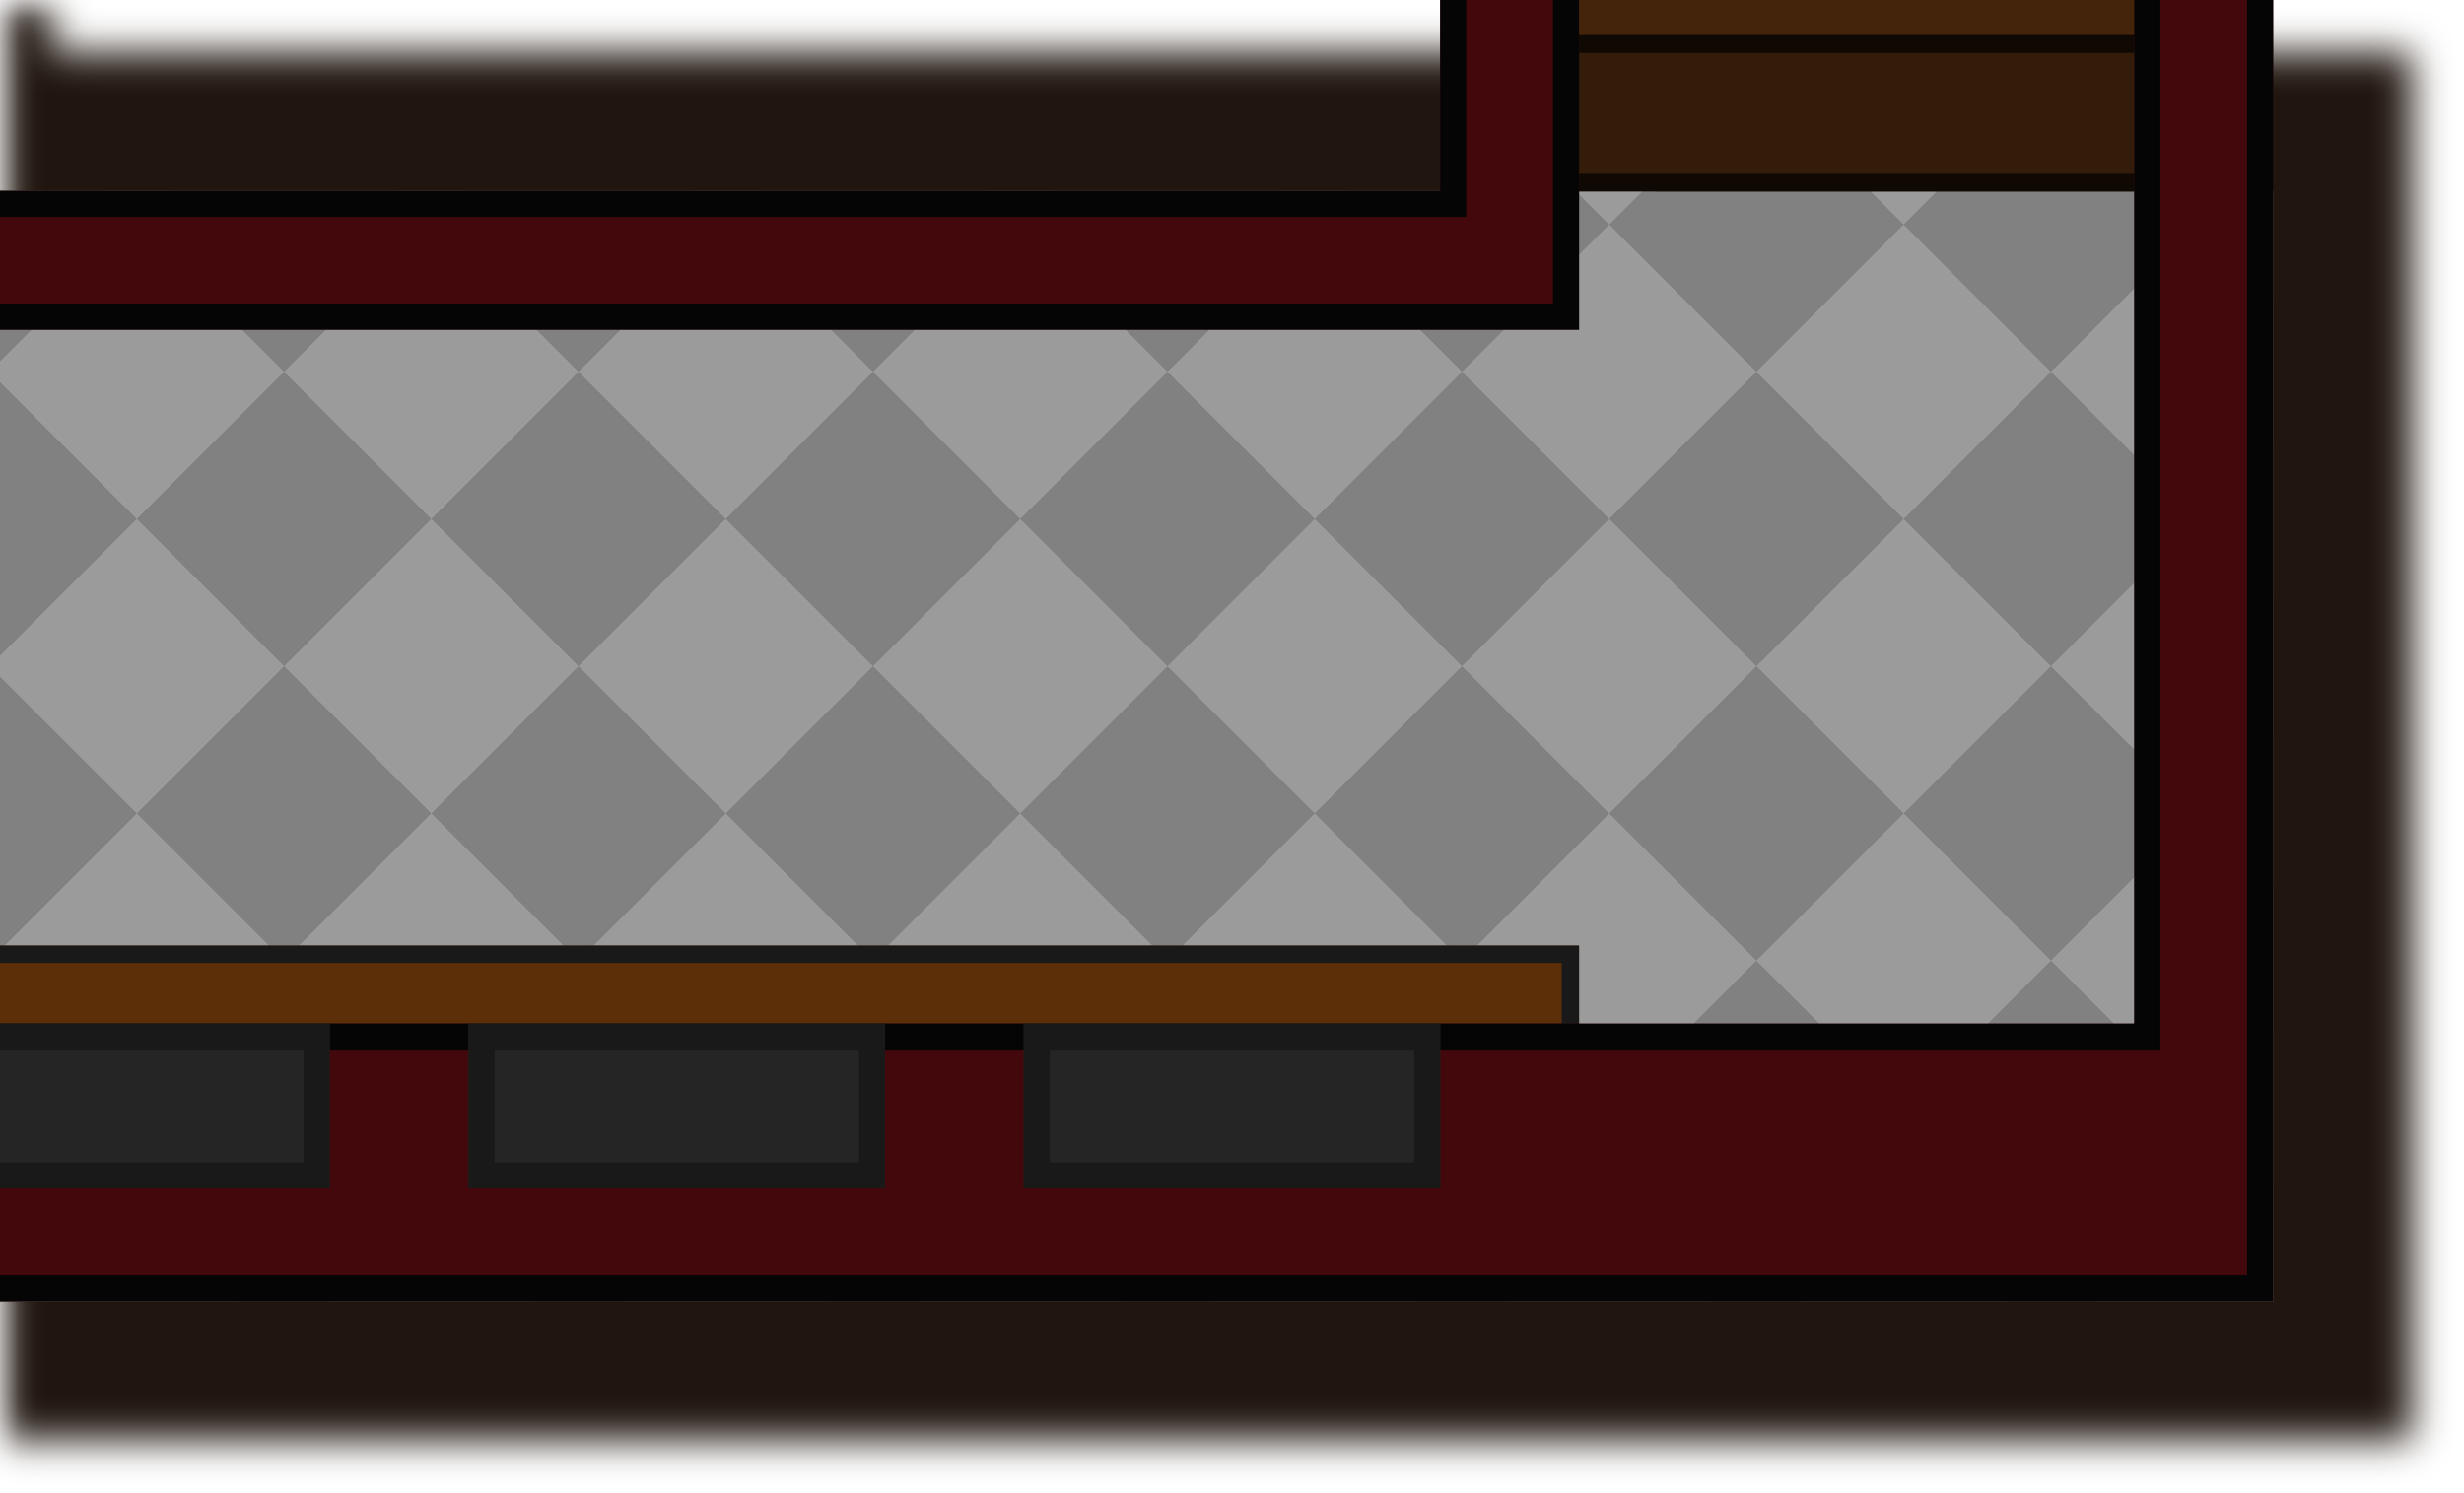
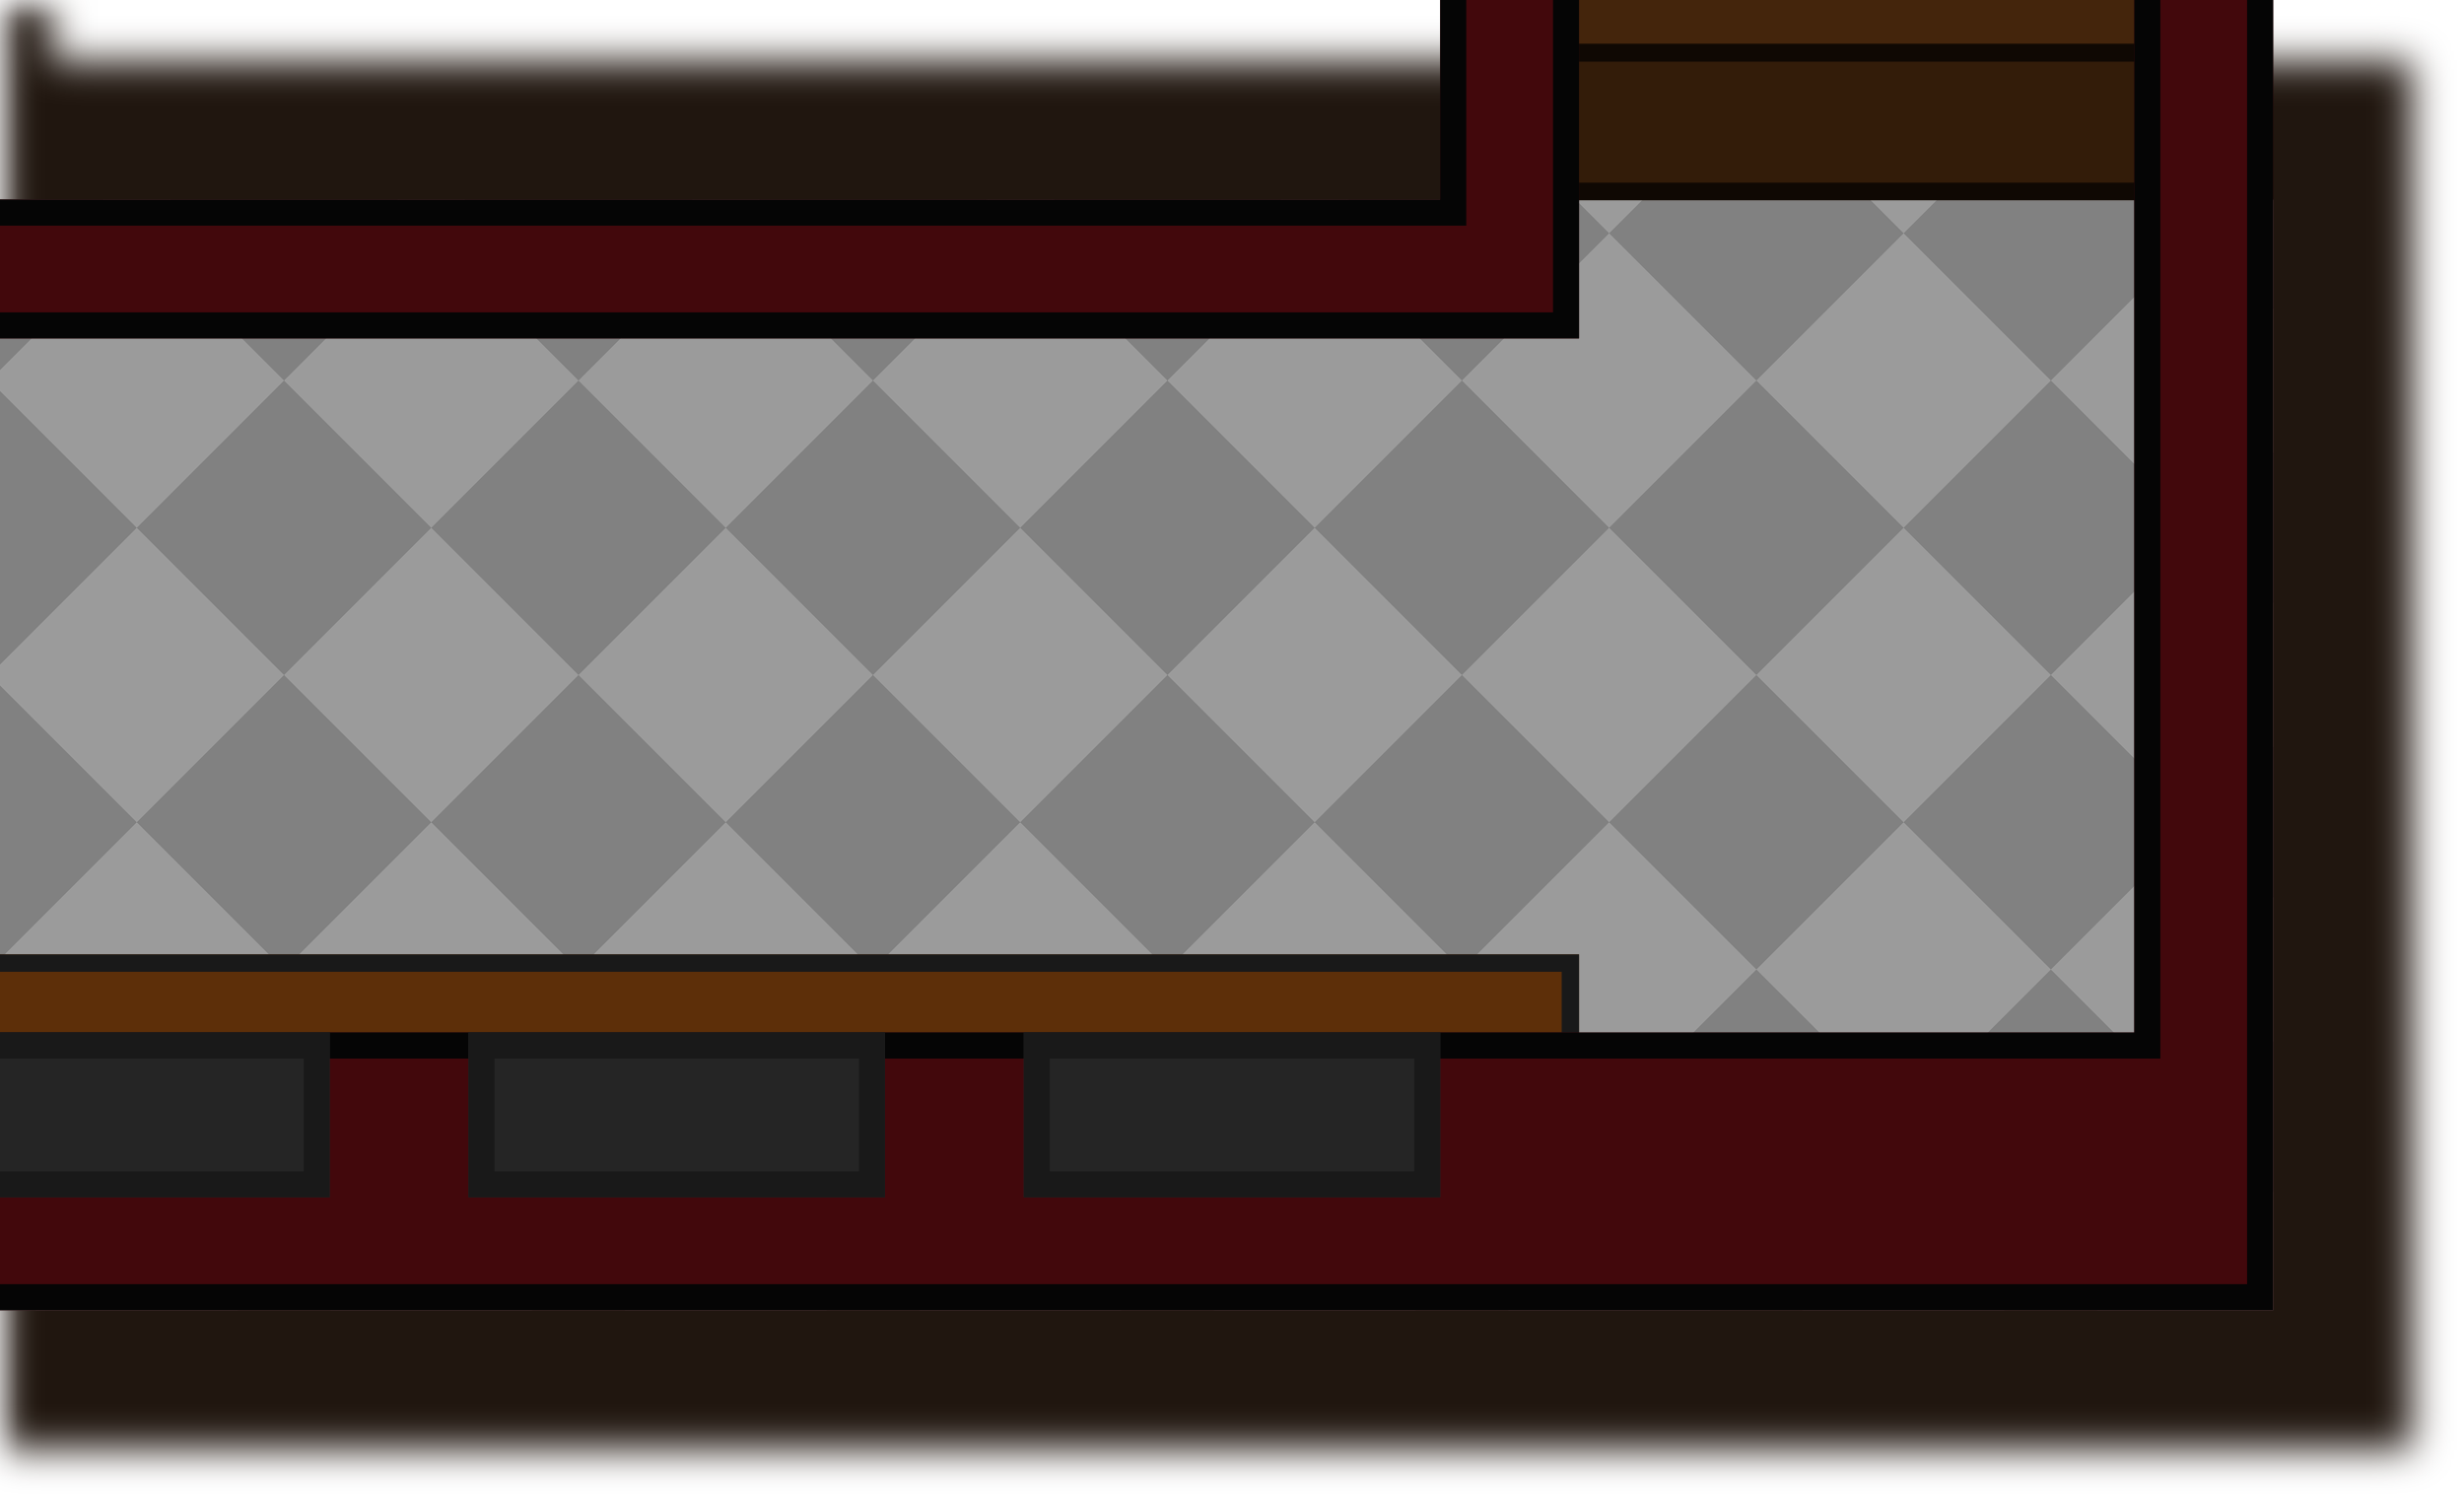
- <svg xmlns="http://www.w3.org/2000/svg" xmlns:xlink="http://www.w3.org/1999/xlink" width="568" height="344" viewBox="0 0 150.283 91.017" version="1.1" id="svg306">
+ <svg xmlns="http://www.w3.org/2000/svg" xmlns:xlink="http://www.w3.org/1999/xlink" width="568" height="348" viewBox="0 0 150.283 92.075" version="1.1" id="svg306">
  <defs id="defs190">
-     <pattern xlink:href="#pattern2723" id="pattern2739" patternTransform="matrix(0.1870887,-0.1870887,0.1870887,0.1870887,-674.1584,-22.22498)" />
+     <pattern xlink:href="#pattern2723" id="pattern2739" patternTransform="matrix(0.1870887,-0.1870887,0.1870887,0.1870887,-674.1584,-21.69375)" />
    <pattern xlink:href="#pattern9450" id="pattern2723" patternTransform="matrix(0.1870887,-0.1870887,0.1870887,0.1870887,-279.3999,516.4668)" />
-     <pattern xlink:href="#pattern9584" id="pattern9600" patternTransform="matrix(0.1870887,-0.1870887,0.1870887,0.1870887,-301.6251,7.408396)" />
+     <pattern xlink:href="#pattern9584" id="pattern9600" patternTransform="matrix(0.1870887,-0.1870887,0.1870887,0.1870887,-301.6251,7.939624)" />
    <pattern xlink:href="#pattern9124" id="pattern9450" patternTransform="matrix(0.1870887,-0.1870887,0.1870887,0.1870887,-93.13347,524.9336)" />
    <clipPath id="n">
      <path d="m 402.14,158.55 h 9.526 v -42.334 h -9.525 z" id="path42" style="fill:#a3977d;stroke-width:1.984" />
    </clipPath>
    <clipPath id="o">
      <path d="m 402.14,158.55 h 9.526 v -42.334 h -9.525 z" clip-path="url(#n)" id="path63" style="fill:#a3977d;stroke-width:1.984" />
    </clipPath>
    <clipPath id="E-6">
      <path clip-path="url(#o)" d="m 402.14,158.55 h 9.526 v -42.334 h -9.525 z" id="path66-6" style="fill:#a3977d;stroke-width:1.984" />
    </clipPath>
    <pattern patternUnits="userSpaceOnUse" width="96" height="96" patternTransform="matrix(0.2645834,0,0,0.2645834,-76.20002,389.4668)" id="pattern9124">
      <rect y="0" x="0" height="96" width="96" id="rect9118" style="fill:#818181;fill-opacity:1;stroke:none;stroke-width:18;stroke-linecap:square;stroke-linejoin:miter;stroke-miterlimit:4;stroke-dasharray:none;stroke-opacity:1;paint-order:normal" />
      <rect style="fill:#9b9b9b;fill-opacity:1;stroke:none;stroke-width:9;stroke-linecap:square;stroke-linejoin:miter;stroke-miterlimit:4;stroke-dasharray:none;stroke-opacity:1;paint-order:normal" id="rect9120" width="48" height="48" x="48" y="0" />
      <rect y="48" x="0" height="48" width="48" id="rect9122" style="fill:#9b9b9b;fill-opacity:1;stroke:none;stroke-width:9;stroke-linecap:square;stroke-linejoin:miter;stroke-miterlimit:4;stroke-dasharray:none;stroke-opacity:1;paint-order:normal" />
    </pattern>
    <pattern patternUnits="userSpaceOnUse" width="80" height="80" patternTransform="matrix(0.2645834,0,0,0.2645834,67.73335,512.2334)" id="pattern9584">
      <rect id="rect9558" y="0" x="0" height="80" width="80" style="fill:none;stroke:none;stroke-width:3.78" />
      <rect style="fill:none;stroke:none;stroke-width:3.78" width="80" height="80" x="0" y="0" id="rect9562" />
      <rect id="rect9564" y="0" x="0" height="80" width="80" style="fill:none;stroke:none;stroke-width:3.78" />
      <rect id="rect9566" y="0" x="0" height="80" width="80" style="fill:none;stroke:none;stroke-width:3.78" />
      <rect style="fill:none;stroke:none;stroke-width:3.78" width="80" height="80" x="0" y="0" id="rect9568" />
      <rect style="fill:#702025;fill-opacity:1;stroke:none;stroke-width:20;stroke-miterlimit:4;stroke-dasharray:none;stroke-opacity:0.682" id="rect9570" width="80" height="80" x="0" y="0" />
      <rect style="fill:none;stroke:none;stroke-width:3.78" width="80" height="80" x="0" y="0" id="rect9572" />
      <rect style="fill:none;stroke:none;stroke-width:3.78" width="80" height="80" x="2.8835499e-005" y="0" id="rect9574" />
      <rect style="fill:none;stroke:none;stroke-width:3.78" width="64" height="64" x="16" y="0" id="rect9576" />
      <path style="fill:#54181c;fill-opacity:1;stroke:none;stroke-width:8;stroke-miterlimit:4;stroke-dasharray:none;stroke-opacity:0.682" d="M 8.8398104e-6,8.1496039e-5 H 16 L 16,64 H 80 V 80 L 8.8398104e-6,80 Z" id="path9578" />
      <rect style="fill:#631b21;fill-opacity:1;stroke:none;stroke-width:8;stroke-miterlimit:4;stroke-dasharray:none;stroke-opacity:0.682" id="rect9580" width="32" height="32" x="48" y="0" />
      <rect style="fill:#631b21;fill-opacity:1;stroke:none;stroke-width:8;stroke-miterlimit:4;stroke-dasharray:none;stroke-opacity:0.682" id="rect9582" width="32" height="32" x="16" y="32" />
    </pattern>
    <clipPath clipPathUnits="userSpaceOnUse" id="clipPath3472">
      <path style="fill:#000000;fill-opacity:0.222;stroke:none;stroke-width:1.739;stroke-miterlimit:4;stroke-dasharray:none;stroke-opacity:1" d="M 414.867,584.2 H 516.467 V 787.4 H 414.867 Z" id="path3474" />
    </clipPath>
    <clipPath clipPathUnits="userSpaceOnUse" id="clipPath3478">
      <path style="fill:#c2c2c2;fill-opacity:1;stroke:none;stroke-width:1.4;stroke-miterlimit:4;stroke-dasharray:none;stroke-opacity:0.566" d="m 406.4,575.733 v 73.377 0 73.377 73.378 h 118.533 v -73.378 -73.377 0 -73.377 z" id="path3480" />
    </clipPath>
    <clipPath clipPathUnits="userSpaceOnUse" id="clipPath3484">
      <path style="fill:#d2d2d2;fill-opacity:1;stroke:none;stroke-width:1.553;stroke-miterlimit:4;stroke-dasharray:none;stroke-opacity:0.566" d="m 397.934,567.267 v 79.022 0 79.022 79.023 h 135.467 v -79.023 -79.022 0 -79.022 z" id="path3486" />
    </clipPath>
    <clipPath clipPathUnits="userSpaceOnUse" id="clipPath3490">
      <path id="path3492" d="m 389.467,558.8 v 84.666 0 84.666 84.667 h 152.4 v -84.667 -84.666 0 -84.666 z" style="fill:#e5e5e5;fill-opacity:1;stroke:none;stroke-width:1.705;stroke-miterlimit:4;stroke-dasharray:none;stroke-opacity:0.566" />
    </clipPath>
    <clipPath id="y-0">
      <path d="m 496.26,-65.722 v -10.054 h -25.4 v 10.054 z" id="path117-3" style="fill:#252525;stroke-width:1.467" />
    </clipPath>
    <clipPath id="s-2">
      <path d="m 402.14,158.55 h 9.526 v -42.334 h -9.525 z" clip-path="url(#n)" id="path184-9" style="fill:#a3977d;stroke-width:1.984" />
    </clipPath>
    <clipPath id="r-4">
      <path clip-path="url(#n)" d="m 402.14,158.55 h 9.526 v -42.334 h -9.525 z" id="path45-0" style="fill:#a3977d;stroke-width:1.984" />
    </clipPath>
    <clipPath clipPathUnits="userSpaceOnUse" id="clipPath4018">
      <path style="fill:#a59b83;fill-opacity:1;stroke-width:2.243" id="path4020" d="m 0,524.935 v 8.466 h 60.854 v -8.467 z" />
    </clipPath>
    <clipPath clipPathUnits="userSpaceOnUse" id="clipPath2641">
      <rect style="fill:#323232;fill-opacity:1;stroke:none;stroke-width:3.175;stroke-linecap:square;stroke-linejoin:bevel;stroke-miterlimit:4;stroke-dasharray:none;stroke-opacity:1;paint-order:normal" id="rect2643" width="42.333" height="42.333" x="270.933" y="491.067" />
    </clipPath>
    <clipPath clipPathUnits="userSpaceOnUse" id="clipPath2712">
      <rect y="508" x="287.867" height="8.467" width="8.467" id="rect2714" style="fill:#a6a6a6;fill-opacity:1;stroke:none;stroke-width:0.635;stroke-linecap:square;stroke-linejoin:bevel;stroke-miterlimit:4;stroke-dasharray:none;stroke-opacity:1;paint-order:normal" rx="1.058" ry="1.058" />
    </clipPath>
    <clipPath clipPathUnits="userSpaceOnUse" id="clipPath2850">
      <path style="fill:#5d2f09;stroke-width:0.56" id="path2853" d="M 135.467,525.992 H 67.733 v -5.821 H 135.467 Z" />
    </clipPath>
    <clipPath clipPathUnits="userSpaceOnUse" id="clipPath1838">
      <path style="fill:#5d2f09;stroke-width:0.714" id="path1840" d="M 491.067,602.192 H 381 v -5.821 h 110.067 z" />
    </clipPath>
    <clipPath clipPathUnits="userSpaceOnUse" id="clipPath2189">
      <path id="path2191" d="M 194.734,-177.802 V 16.933 h -42.372 l 0.007,67.733 H 25.4 V 203.2 H 152.381 l 0.019,194.733 H 84.667 v 76.2 H 0 v 8.467 h 93.133 l 0.001,-76.201 h 67.732 l -0.011,-118.484 0.049,-0.049 -0.037,-127 h -0.024 -8.443 -0.023 l 0.003,33.867 H 33.867 V 93.133 H 152.371 l 0.003,33.867 h 0.026 8.439 0.027 V 50.8 l -0.035,-0.035 -0.003,-25.365 H 296.334 V -16.934 H 220.096 V -152.401 H 440.23 v 135.467 h -76.162 v 42.334 h 135.428 l 0.037,237.067 h 8.467 V 228.6 H 626.534 V 330.2 H 508 v -33.867 h -8.467 V 397.933 H 381 v 160.867 h 110.067 v -67.734 h -8.467 V 550.333 H 389.467 V 406.4 H 508 V 338.667 H 635 V 220.133 H 508 l -0.037,-203.2 -42.295,-10e-4 V -177.801 Z m -50.8,634.998 v 33.871 h 169.332 v 76.2 h 33.867 V 457.199 Z m 380.999,33.871 v 110.067 H 347.133 152.4 V 541.867 524.933 H 0 v 8.465 h 59.267 l 8.467,8.466 76.2,0.003 v 67.733 H 330.2 l 8.467,8.466 H 533.4 V 491.067 Z" style="fill:#42080c;fill-opacity:1;stroke-width:2.243" />
    </clipPath>
    <filter style="color-interpolation-filters:sRGB" id="filter1476" x="-0.006" width="1.012" y="-0.004" height="1.008">
      <feGaussianBlur stdDeviation="1.16" id="feGaussianBlur1478" />
    </filter>
  </defs>
-   <path style="fill:#130902;fill-opacity:0.945;stroke-width:1.005;filter:url(#filter1476)" d="m -251.883,-149.225 v -381 h 43.392 l -1e-5,-59.267 H 79.375 v 59.267 H 121.708 V -123.825 H 3.175 V 3.175 H 147.108 V 87.842 H -56.092 l -8.467,-8.467 H -259.292 v -67.733 h -67.733 l -8.467,-8.467 V -73.025 h 16.933 v -76.2 z" id="path38-1" />
-   <path id="path2443" d="m -250.825,-140.758 v 67.733 h 194.733 v 93.133 h 50.8 v -101.6 -59.267 z" style="fill:#484848;fill-opacity:1;stroke-width:1.131" />
-   <path style="fill:url(#pattern2739);fill-opacity:1;stroke-width:0.864" d="m -310.092,-140.758 v 76.2 h -50.8 v 50.8 h 118.533 V -140.758 Z m 67.734,84.667 -5.2e-4,127 h 177.8 8.467 v 8.467 H 138.642 V 11.642 H -56.092 v 16.933 h -8.467 -8.467 v -84.667 z" id="path2721" />
-   <path d="M 491.067,602.192 H 381 v -5.821 h 110.067 z" id="path1836" style="fill:#5d2f09;stroke:#191919;stroke-width:2.117;stroke-miterlimit:4;stroke-dasharray:none;stroke-opacity:1" clip-path="url(#clipPath1838)" transform="translate(-394.7585,-538.6918)" />
-   <rect y="491.067" x="270.933" height="42.333" width="42.333" id="rect2639" style="fill:#e5d19f;fill-opacity:1;stroke:#000000;stroke-width:3.175;stroke-linecap:square;stroke-linejoin:bevel;stroke-miterlimit:4;stroke-dasharray:none;stroke-opacity:0.137;paint-order:normal" clip-path="url(#clipPath2641)" transform="translate(-394.7585,-538.6918)" />
-   <rect ry="1.058" rx="1.058" style="fill:#a6a6a6;fill-opacity:1;stroke:#000000;stroke-width:2.117;stroke-linecap:square;stroke-linejoin:bevel;stroke-miterlimit:4;stroke-dasharray:none;stroke-opacity:0.157;paint-order:normal" id="rect2710" width="8.467" height="8.467" x="287.867" y="508" clip-path="url(#clipPath2712)" transform="translate(-394.7585,-538.6918)" />
-   <path d="m -242.358,-521.758 -8e-5,389.467 355.6,-1e-5 8e-5,-389.467 H -22.225 v -25.4 h -84.667 v 25.4 z" id="path208" style="fill:url(#pattern9600);fill-opacity:1" />
-   <path style="fill:#884a18;stroke:#000000;stroke-width:2.144;stroke-opacity:0.706" id="path2445-0" transform="matrix(0,-1,0.975,0,-20.57755,371.4868)" clip-path="url(#E-6)" d="m 402.14,158.55 h 9.526 v -42.334 h -9.525 z" />
-   <path style="fill:#774115;stroke:#000000;stroke-width:2.144;stroke-opacity:0.706" id="path2447-2" d="m 402.14,158.55 h 9.526 v -42.334 h -9.525 z" clip-path="url(#E-6)" transform="matrix(0,-1,0.975,0,-20.57755,379.9538)" />
-   <path style="fill:#663812;stroke:#000000;stroke-width:2.144;stroke-opacity:0.706" id="path2449-0" transform="matrix(0,-1,0.975,0,-20.57755,388.4208)" clip-path="url(#E-6)" d="m 402.14,158.55 h 9.526 v -42.334 h -9.525 z" />
-   <path style="fill:#552f0f;stroke:#000000;stroke-width:2.144;stroke-opacity:0.706" id="path2451-7" d="m 402.14,158.55 h 9.526 v -42.334 h -9.525 z" clip-path="url(#E-6)" transform="matrix(0,-1,0.975,0,-20.57755,396.8868)" />
-   <path style="fill:#44250c;stroke:#000000;stroke-width:2.144;stroke-opacity:0.706" id="path2453-4" transform="matrix(0,-1,0.975,0,-20.57755,405.3538)" clip-path="url(#E-6)" d="m 402.14,158.55 h 9.526 v -42.334 h -9.525 z" />
-   <path style="fill:#331c09;stroke:#000000;stroke-width:2.144;stroke-opacity:0.706" id="path2455-7" d="m 402.14,158.55 h 9.526 v -42.334 h -9.525 z" clip-path="url(#E-6)" transform="matrix(0,-1,0.975,0,-20.57755,413.8208)" />
-   <rect y="-70.908" x="-134.408" height="270.933" width="2.117" id="rect9181" style="fill:#000000;fill-opacity:0.098;stroke:none;stroke-width:7.332;stroke-linecap:square;stroke-linejoin:miter;stroke-miterlimit:4;stroke-dasharray:none;stroke-opacity:1;paint-order:normal" transform="rotate(90)" />
-   <path style="fill:#e5d19f;fill-opacity:1;stroke:#000000;stroke-width:3.175;stroke-miterlimit:4;stroke-dasharray:none;stroke-opacity:0.137" d="m 389.467,558.8 v 84.666 9.1e-4 84.666 84.667 h 152.4 v -84.667 -84.666 -9.1e-4 -84.666 z" id="path3488" clip-path="url(#clipPath3490)" transform="matrix(1.111111,0,0,1.06667,-581.966,-1058.547)" />
-   <path id="path3482" d="m 397.934,567.267 v 79.022 9.2e-4 79.022 79.023 h 135.467 v -79.023 -79.022 -9.3e-4 -79.022 z" style="fill:#d2d2d2;fill-opacity:1;stroke:#030303;stroke-width:3.175;stroke-miterlimit:4;stroke-dasharray:none;stroke-opacity:0.565" clip-path="url(#clipPath3484)" transform="matrix(1.125,0,0,1.071432,-588.4336,-1061.813)" />
-   <path id="path3476" d="m 406.4,575.733 v 73.377 9.3e-4 73.377 73.378 h 118.533 v -73.378 -73.377 -6.3e-4 -73.377 z" style="fill:#c2c2c2;fill-opacity:1;stroke:#000000;stroke-width:3.175;stroke-miterlimit:4;stroke-dasharray:none;stroke-opacity:0.239" clip-path="url(#clipPath3478)" transform="matrix(1.111111,0,0,1.06667,-581.966,-1058.547)" />
-   <path id="path3470" d="M 414.867,584.2 H 516.467 V 787.4 H 414.867 Z" style="fill:#000000;fill-opacity:0.222;stroke:#000000;stroke-width:3.175;stroke-miterlimit:4;stroke-dasharray:none;stroke-opacity:0.102" clip-path="url(#clipPath3472)" transform="matrix(1.111111,0,0,1.06667,-581.966,-1058.547)" />
-   <path style="fill:#646464" id="path1454" transform="matrix(-1,0,0,-1.325,25.37419,148.6952)" d="m 402.14,158.55 h 9.526 v -42.334 h -9.525 z" clip-path="url(#r-4)" />
-   <path style="fill:#464646;stroke:#000000;stroke-width:1.839;stroke-opacity:0.706" id="path1456" d="m 402.14,158.55 h 9.526 v -42.334 h -9.525 z" clip-path="url(#s-2)" transform="matrix(-1,0,0,-1.325,50.77219,148.6952)" />
-   <path style="fill:#505050;stroke:#000000;stroke-width:1.839;stroke-opacity:0.706" id="path1458" transform="matrix(-1,0,0,-1.325,42.30621,148.6952)" clip-path="url(#s-2)" d="m 402.14,158.55 h 9.526 v -42.334 h -9.525 z" />
-   <path style="fill:#5a5a5a;stroke:#000000;stroke-width:1.839;stroke-opacity:0.706" id="path1460" d="m 402.14,158.55 h 9.526 v -42.334 h -9.525 z" clip-path="url(#s-2)" transform="matrix(-1,0,0,-1.325,33.83919,148.6952)" />
-   <path style="fill:#3c3c3c;stroke:#000000;stroke-width:1.839;stroke-opacity:0.706" id="path1462" transform="matrix(-1,0,0,-1.325,59.2392,148.6952)" clip-path="url(#s-2)" d="m 402.14,158.55 h 9.526 v -42.334 h -9.525 z" />
-   <path style="fill:#323232;stroke:#000000;stroke-width:1.839;stroke-opacity:0.706" id="path1464" transform="matrix(-1,0,0,-1.325,67.70619,148.6952)" clip-path="url(#s-2)" d="m 402.14,158.55 h 9.526 v -42.334 h -9.525 z" />
-   <path style="fill:#323232;stroke:#000000;stroke-width:1.839;stroke-opacity:0.706" id="path1466" d="m 402.14,158.55 h 9.526 v -42.334 h -9.525 z" clip-path="url(#s-2)" transform="matrix(-1,0,0,-1.325,67.70619,148.6952)" />
-   <path d="m 0,524.935 v 8.466 h 60.854 v -8.467 z" id="path4016" style="fill:#a59b83;fill-opacity:1;stroke:#050505;stroke-width:3.175;stroke-miterlimit:4;stroke-dasharray:none;stroke-opacity:1" clip-path="url(#clipPath4018)" transform="translate(-394.7585,-538.6918)" />
-   <path clip-path="url(#clipPath4018)" style="fill:#a59b83;fill-opacity:1;stroke:#050505;stroke-width:3.175;stroke-miterlimit:4;stroke-dasharray:none;stroke-opacity:1" id="path4022" d="m 0,524.935 v 8.466 h 60.854 v -8.467 z" transform="translate(-394.7585,-589.4925)" />
-   <g id="g1486" transform="matrix(0.5000001,0,0,0.5000001,-107.1563,-170.4605)" style="fill:#616161;fill-opacity:0.636">
+   <path style="fill:#130902;fill-opacity:0.945;stroke-width:1.005;filter:url(#filter1476)" d="m -251.883,-148.694 v -381 h 43.392 l -1e-5,-59.267 H 79.375 v 59.267 h 42.333 v 406.4 H 3.175 V 3.706 H 147.108 V 88.373 H -56.092 l -8.467,-8.467 H -259.292 v -67.733 h -67.733 l -8.467,-8.467 v -76.2 h 16.933 v -76.2 z" id="path38-1" />
+   <path id="path2443" d="m -250.825,-140.227 v 67.733 h 194.733 v 93.133 h 50.8 v -101.6 -59.267 z" style="fill:#484848;fill-opacity:1;stroke-width:1.131" />
+   <path style="fill:url(#pattern2739);fill-opacity:1;stroke-width:0.864" d="m -310.092,-140.227 v 76.2 h -50.8 v 50.8 h 118.533 v -127 z m 67.734,84.667 -5.2e-4,127 h 177.8 8.467 V 79.906 H 138.642 V 12.173 H -56.092 v 16.933 h -8.467 -8.467 v -84.667 z" id="path2721" />
+   <path d="M 491.067,602.192 H 381 v -5.821 h 110.067 z" id="path1836" style="fill:#5d2f09;stroke:#191919;stroke-width:2.117;stroke-miterlimit:4;stroke-dasharray:none;stroke-opacity:1" clip-path="url(#clipPath1838)" transform="translate(-394.7585,-538.1606)" />
+   <rect y="491.067" x="270.933" height="42.333" width="42.333" id="rect2639" style="fill:#e5d19f;fill-opacity:1;stroke:#000000;stroke-width:3.175;stroke-linecap:square;stroke-linejoin:bevel;stroke-miterlimit:4;stroke-dasharray:none;stroke-opacity:0.137;paint-order:normal" clip-path="url(#clipPath2641)" transform="translate(-394.7585,-538.1606)" />
+   <rect ry="1.058" rx="1.058" style="fill:#a6a6a6;fill-opacity:1;stroke:#000000;stroke-width:2.117;stroke-linecap:square;stroke-linejoin:bevel;stroke-miterlimit:4;stroke-dasharray:none;stroke-opacity:0.157;paint-order:normal" id="rect2710" width="8.467" height="8.467" x="287.867" y="508" clip-path="url(#clipPath2712)" transform="translate(-394.7585,-538.1606)" />
+   <path d="m -242.358,-521.227 -8e-5,389.467 355.6,-1e-5 8e-5,-389.467 H -22.225 v -25.4 h -84.667 v 25.4 z" id="path208" style="fill:url(#pattern9600);fill-opacity:1" />
+   <path style="fill:#884a18;stroke:#000000;stroke-width:2.144;stroke-opacity:0.706" id="path2445-0" transform="matrix(0,-1,0.975,0,-20.57755,372.018)" clip-path="url(#E-6)" d="m 402.14,158.55 h 9.526 v -42.334 h -9.525 z" />
+   <path style="fill:#774115;stroke:#000000;stroke-width:2.144;stroke-opacity:0.706" id="path2447-2" d="m 402.14,158.55 h 9.526 v -42.334 h -9.525 z" clip-path="url(#E-6)" transform="matrix(0,-1,0.975,0,-20.57755,380.485)" />
+   <path style="fill:#663812;stroke:#000000;stroke-width:2.144;stroke-opacity:0.706" id="path2449-0" transform="matrix(0,-1,0.975,0,-20.57755,388.952)" clip-path="url(#E-6)" d="m 402.14,158.55 h 9.526 v -42.334 h -9.525 z" />
+   <path style="fill:#552f0f;stroke:#000000;stroke-width:2.144;stroke-opacity:0.706" id="path2451-7" d="m 402.14,158.55 h 9.526 v -42.334 h -9.525 z" clip-path="url(#E-6)" transform="matrix(0,-1,0.975,0,-20.57755,397.418)" />
+   <path style="fill:#44250c;stroke:#000000;stroke-width:2.144;stroke-opacity:0.706" id="path2453-4" transform="matrix(0,-1,0.975,0,-20.57755,405.885)" clip-path="url(#E-6)" d="m 402.14,158.55 h 9.526 v -42.334 h -9.525 z" />
+   <path style="fill:#331c09;stroke:#000000;stroke-width:2.144;stroke-opacity:0.706" id="path2455-7" d="m 402.14,158.55 h 9.526 v -42.334 h -9.525 z" clip-path="url(#E-6)" transform="matrix(0,-1,0.975,0,-20.57755,414.352)" />
+   <rect y="-70.908" x="-133.877" height="270.933" width="2.117" id="rect9181" style="fill:#000000;fill-opacity:0.098;stroke:none;stroke-width:7.332;stroke-linecap:square;stroke-linejoin:miter;stroke-miterlimit:4;stroke-dasharray:none;stroke-opacity:1;paint-order:normal" transform="rotate(90)" />
+   <path style="fill:#e5d19f;fill-opacity:1;stroke:#000000;stroke-width:3.175;stroke-miterlimit:4;stroke-dasharray:none;stroke-opacity:0.137" d="m 389.467,558.8 v 84.666 9.1e-4 84.666 84.667 h 152.4 v -84.667 -84.666 -9.1e-4 -84.666 z" id="path3488" clip-path="url(#clipPath3490)" transform="matrix(1.111111,0,0,1.06667,-581.966,-1058.016)" />
+   <path id="path3482" d="m 397.934,567.267 v 79.022 9.2e-4 79.022 79.023 h 135.467 v -79.023 -79.022 -9.3e-4 -79.022 z" style="fill:#d2d2d2;fill-opacity:1;stroke:#030303;stroke-width:3.175;stroke-miterlimit:4;stroke-dasharray:none;stroke-opacity:0.565" clip-path="url(#clipPath3484)" transform="matrix(1.125,0,0,1.071432,-588.4336,-1061.281)" />
+   <path id="path3476" d="m 406.4,575.733 v 73.377 9.3e-4 73.377 73.378 h 118.533 v -73.378 -73.377 -6.3e-4 -73.377 z" style="fill:#c2c2c2;fill-opacity:1;stroke:#000000;stroke-width:3.175;stroke-miterlimit:4;stroke-dasharray:none;stroke-opacity:0.239" clip-path="url(#clipPath3478)" transform="matrix(1.111111,0,0,1.06667,-581.966,-1058.016)" />
+   <path id="path3470" d="M 414.867,584.2 H 516.467 V 787.4 H 414.867 Z" style="fill:#000000;fill-opacity:0.222;stroke:#000000;stroke-width:3.175;stroke-miterlimit:4;stroke-dasharray:none;stroke-opacity:0.102" clip-path="url(#clipPath3472)" transform="matrix(1.111111,0,0,1.06667,-581.966,-1058.016)" />
+   <path style="fill:#646464" id="path1454" transform="matrix(-1,0,0,-1.325,25.37419,149.2265)" d="m 402.14,158.55 h 9.526 v -42.334 h -9.525 z" clip-path="url(#r-4)" />
+   <path style="fill:#464646;stroke:#000000;stroke-width:1.839;stroke-opacity:0.706" id="path1456" d="m 402.14,158.55 h 9.526 v -42.334 h -9.525 z" clip-path="url(#s-2)" transform="matrix(-1,0,0,-1.325,50.77219,149.2265)" />
+   <path style="fill:#505050;stroke:#000000;stroke-width:1.839;stroke-opacity:0.706" id="path1458" transform="matrix(-1,0,0,-1.325,42.30621,149.2265)" clip-path="url(#s-2)" d="m 402.14,158.55 h 9.526 v -42.334 h -9.525 z" />
+   <path style="fill:#5a5a5a;stroke:#000000;stroke-width:1.839;stroke-opacity:0.706" id="path1460" d="m 402.14,158.55 h 9.526 v -42.334 h -9.525 z" clip-path="url(#s-2)" transform="matrix(-1,0,0,-1.325,33.83919,149.2265)" />
+   <path style="fill:#3c3c3c;stroke:#000000;stroke-width:1.839;stroke-opacity:0.706" id="path1462" transform="matrix(-1,0,0,-1.325,59.2392,149.2265)" clip-path="url(#s-2)" d="m 402.14,158.55 h 9.526 v -42.334 h -9.525 z" />
+   <path style="fill:#323232;stroke:#000000;stroke-width:1.839;stroke-opacity:0.706" id="path1464" transform="matrix(-1,0,0,-1.325,67.70619,149.2265)" clip-path="url(#s-2)" d="m 402.14,158.55 h 9.526 v -42.334 h -9.525 z" />
+   <path style="fill:#323232;stroke:#000000;stroke-width:1.839;stroke-opacity:0.706" id="path1466" d="m 402.14,158.55 h 9.526 v -42.334 h -9.525 z" clip-path="url(#s-2)" transform="matrix(-1,0,0,-1.325,67.70619,149.2265)" />
+   <path d="m 0,524.935 v 8.466 h 60.854 v -8.467 z" id="path4016" style="fill:#a59b83;fill-opacity:1;stroke:#050505;stroke-width:3.175;stroke-miterlimit:4;stroke-dasharray:none;stroke-opacity:1" clip-path="url(#clipPath4018)" transform="translate(-394.7585,-538.1606)" />
+   <path clip-path="url(#clipPath4018)" style="fill:#a59b83;fill-opacity:1;stroke:#050505;stroke-width:3.175;stroke-miterlimit:4;stroke-dasharray:none;stroke-opacity:1" id="path4022" d="m 0,524.935 v 8.466 h 60.854 v -8.467 z" transform="translate(-394.7585,-588.9612)" />
+   <g id="g1486" transform="matrix(0.5000001,0,0,0.5000001,-107.1563,-169.9292)" style="fill:#616161;fill-opacity:0.636">
    <rect style="fill:#616161;fill-opacity:0.636;stroke:none;stroke-width:1.058;stroke-linecap:square;stroke-linejoin:bevel;stroke-miterlimit:4;stroke-dasharray:none;stroke-opacity:1;paint-order:normal" id="rect1444" width="2.117" height="2.117" x="3.175" y="285.358" />
    <rect y="288.533" x="3.175" height="2.117" width="2.117" id="rect1446" style="fill:#616161;fill-opacity:0.636;stroke:none;stroke-width:1.058;stroke-linecap:square;stroke-linejoin:bevel;stroke-miterlimit:4;stroke-dasharray:none;stroke-opacity:1;paint-order:normal" />
    <rect y="291.708" x="6.35" height="2.117" width="2.117" id="rect1450" style="fill:#616161;fill-opacity:0.636;stroke:none;stroke-width:1.058;stroke-linecap:square;stroke-linejoin:bevel;stroke-miterlimit:4;stroke-dasharray:none;stroke-opacity:1;paint-order:normal" />
    <rect style="fill:#616161;fill-opacity:0.636;stroke:none;stroke-width:1.058;stroke-linecap:square;stroke-linejoin:bevel;stroke-miterlimit:4;stroke-dasharray:none;stroke-opacity:1;paint-order:normal" id="rect1452" width="2.117" height="2.117" x="6.35" y="288.533" />
    <rect y="285.358" x="6.35" height="2.117" width="2.117" id="rect1454" style="fill:#616161;fill-opacity:0.636;stroke:none;stroke-width:1.058;stroke-linecap:square;stroke-linejoin:bevel;stroke-miterlimit:4;stroke-dasharray:none;stroke-opacity:1;paint-order:normal" />
    <rect style="fill:#616161;fill-opacity:0.636;stroke:none;stroke-width:1.058;stroke-linecap:square;stroke-linejoin:bevel;stroke-miterlimit:4;stroke-dasharray:none;stroke-opacity:1;paint-order:normal" id="rect1456" width="2.117" height="2.117" x="6.35" y="282.183" />
    <rect y="282.183" x="9.525" height="2.117" width="2.117" id="rect1458" style="fill:#616161;fill-opacity:0.636;stroke:none;stroke-width:1.058;stroke-linecap:square;stroke-linejoin:bevel;stroke-miterlimit:4;stroke-dasharray:none;stroke-opacity:1;paint-order:normal" />
    <rect style="fill:#616161;fill-opacity:0.636;stroke:none;stroke-width:1.058;stroke-linecap:square;stroke-linejoin:bevel;stroke-miterlimit:4;stroke-dasharray:none;stroke-opacity:1;paint-order:normal" id="rect1460" width="2.117" height="2.117" x="9.525" y="285.358" />
    <rect y="288.533" x="9.525" height="2.117" width="2.117" id="rect1462" style="fill:#616161;fill-opacity:0.636;stroke:none;stroke-width:1.058;stroke-linecap:square;stroke-linejoin:bevel;stroke-miterlimit:4;stroke-dasharray:none;stroke-opacity:1;paint-order:normal" />
    <rect style="fill:#616161;fill-opacity:0.636;stroke:none;stroke-width:1.058;stroke-linecap:square;stroke-linejoin:bevel;stroke-miterlimit:4;stroke-dasharray:none;stroke-opacity:1;paint-order:normal" id="rect1464" width="2.117" height="2.117" x="9.525" y="291.708" />
    <rect y="285.358" x="12.7" height="2.117" width="2.117" id="rect1468" style="fill:#616161;fill-opacity:0.636;stroke:none;stroke-width:1.058;stroke-linecap:square;stroke-linejoin:bevel;stroke-miterlimit:4;stroke-dasharray:none;stroke-opacity:1;paint-order:normal" />
    <rect style="fill:#616161;fill-opacity:0.636;stroke:none;stroke-width:1.058;stroke-linecap:square;stroke-linejoin:bevel;stroke-miterlimit:4;stroke-dasharray:none;stroke-opacity:1;paint-order:normal" id="rect1470" width="2.117" height="2.117" x="12.7" y="288.533" />
  </g>
-   <path d="M 135.467,525.992 H 67.733 v -5.821 h 67.733 z" id="path2848" style="fill:#5d2f09;stroke:#191919;stroke-width:2.117;stroke-miterlimit:4;stroke-dasharray:none;stroke-opacity:1" clip-path="url(#clipPath2850)" transform="translate(-394.7585,-538.6918)" />
-   <path style="fill:#d8a584;fill-opacity:0.196;stroke-width:0.655" id="path1467" d="m -157.692,62.442 v -50.8 h -8.466 v 50.8 z" />
-   <path d="m -200.026,62.442 v -50.8 h -8.466 v 50.8 z" id="path1469" style="fill:#d8a584;fill-opacity:0.196;stroke-width:0.655" />
-   <path style="fill:#42080c;fill-opacity:1;stroke:#050505;stroke-width:3.175;stroke-miterlimit:4;stroke-dasharray:none;stroke-opacity:1" d="M 194.734,-177.802 V 16.933 h -42.372 l 0.007,67.733 H 25.4 V 203.2 H 152.381 l 0.019,194.733 H 84.667 v 76.2 H 0 v 8.467 h 93.133 l 0.001,-76.201 h 67.732 l -0.011,-118.484 0.049,-0.049 -0.037,-127 h -0.024 -8.443 -0.023 l 0.003,33.867 H 33.867 V 93.133 H 152.371 l 0.003,33.867 h 0.026 8.439 0.027 V 50.8 l -0.035,-0.035 -0.003,-25.365 H 296.334 V -16.934 H 220.096 V -152.401 H 440.23 v 135.467 h -76.162 v 42.334 h 135.428 l 0.037,237.067 h 8.467 V 228.6 H 626.534 V 330.2 H 508 v -33.867 h -8.467 V 397.933 H 381 v 160.867 h 110.067 v -67.734 h -8.467 V 550.333 H 389.467 V 406.4 H 508 V 338.667 H 635 V 220.133 H 508 l -0.037,-203.2 -42.295,-10e-4 V -177.801 Z m -50.8,634.998 v 33.871 h 169.332 v 76.2 h 33.867 V 457.199 Z m 380.999,33.871 v 110.067 H 347.133 152.4 V 541.867 524.933 H 0 v 8.465 h 59.267 l 8.467,8.466 76.2,0.003 v 67.733 H 330.2 l 8.467,8.466 H 533.4 V 491.067 Z" id="path2187" clip-path="url(#clipPath2189)" transform="translate(-394.7585,-538.6918)" />
-   <path clip-path="url(#y-0)" d="m 496.26,-65.722 v -10.054 h -25.4 v 10.054 z" transform="rotate(180,84.61744,-39.74015)" id="path225" style="fill:#252525;stroke:#191919;stroke-width:3.175" />
-   <path style="fill:#252525;stroke:#191919;stroke-width:3.175" id="path2791" transform="rotate(180,101.5508,-39.74015)" d="m 496.26,-65.722 v -10.054 h -25.4 v 10.054 z" clip-path="url(#y-0)" />
-   <path style="fill:#252525;stroke:#191919;stroke-width:3.175" id="path2793" transform="rotate(180,279.3508,-1.640142)" d="m 496.26,-65.722 v -10.054 h -25.4 v 10.054 z" clip-path="url(#y-0)" />
-   <path clip-path="url(#y-0)" d="m 496.26,-65.722 v -10.054 h -25.4 v 10.054 z" transform="rotate(180,245.4841,-1.640142)" id="path2816" style="fill:#252525;stroke:#191919;stroke-width:3.175" />
-   <path style="fill:#252525;stroke:#191919;stroke-width:3.175" id="path2818" transform="rotate(180,262.4175,-1.640142)" d="m 496.26,-65.722 v -10.054 h -25.4 v 10.054 z" clip-path="url(#y-0)" />
-   <rect style="fill:#000000;fill-opacity:0.588;stroke:none;stroke-width:5.216;stroke-linecap:round;stroke-linejoin:miter;stroke-miterlimit:4;stroke-dasharray:none;stroke-opacity:1;paint-order:normal" id="rect1463" width="143.933" height="84.667" x="159.683" y="3.175" />
+   <path d="M 135.467,525.992 H 67.733 v -5.821 h 67.733 z" id="path2848" style="fill:#5d2f09;stroke:#191919;stroke-width:2.117;stroke-miterlimit:4;stroke-dasharray:none;stroke-opacity:1" clip-path="url(#clipPath2850)" transform="translate(-394.7585,-538.1606)" />
+   <path style="fill:#d8a584;fill-opacity:0.196;stroke-width:0.655" id="path1467" d="m -157.692,62.973 v -50.8 h -8.466 v 50.8 z" />
+   <path d="m -200.026,62.973 v -50.8 h -8.466 v 50.8 z" id="path1469" style="fill:#d8a584;fill-opacity:0.196;stroke-width:0.655" />
+   <path style="fill:#42080c;fill-opacity:1;stroke:#050505;stroke-width:3.175;stroke-miterlimit:4;stroke-dasharray:none;stroke-opacity:1" d="M 194.734,-177.802 V 16.933 h -42.372 l 0.007,67.733 H 25.4 V 203.2 H 152.381 l 0.019,194.733 H 84.667 v 76.2 H 0 v 8.467 h 93.133 l 0.001,-76.201 h 67.732 l -0.011,-118.484 0.049,-0.049 -0.037,-127 h -0.024 -8.443 -0.023 l 0.003,33.867 H 33.867 V 93.133 H 152.371 l 0.003,33.867 h 0.026 8.439 0.027 V 50.8 l -0.035,-0.035 -0.003,-25.365 H 296.334 V -16.934 H 220.096 V -152.401 H 440.23 v 135.467 h -76.162 v 42.334 h 135.428 l 0.037,237.067 h 8.467 V 228.6 H 626.534 V 330.2 H 508 v -33.867 h -8.467 V 397.933 H 381 v 160.867 h 110.067 v -67.734 h -8.467 V 550.333 H 389.467 V 406.4 H 508 V 338.667 H 635 V 220.133 H 508 l -0.037,-203.2 -42.295,-10e-4 V -177.801 Z m -50.8,634.998 v 33.871 h 169.332 v 76.2 h 33.867 V 457.199 Z m 380.999,33.871 v 110.067 H 347.133 152.4 V 541.867 524.933 H 0 v 8.465 h 59.267 l 8.467,8.466 76.2,0.003 v 67.733 H 330.2 l 8.467,8.466 H 533.4 V 491.067 Z" id="path2187" clip-path="url(#clipPath2189)" transform="translate(-394.7585,-538.1606)" />
+   <path clip-path="url(#y-0)" d="m 496.26,-65.722 v -10.054 h -25.4 v 10.054 z" transform="rotate(180,84.61744,-39.47454)" id="path225" style="fill:#252525;stroke:#191919;stroke-width:3.175" />
+   <path style="fill:#252525;stroke:#191919;stroke-width:3.175" id="path2791" transform="rotate(180,101.5508,-39.47454)" d="m 496.26,-65.722 v -10.054 h -25.4 v 10.054 z" clip-path="url(#y-0)" />
+   <path style="fill:#252525;stroke:#191919;stroke-width:3.175" id="path2793" transform="rotate(180,279.3508,-1.374528)" d="m 496.26,-65.722 v -10.054 h -25.4 v 10.054 z" clip-path="url(#y-0)" />
+   <path clip-path="url(#y-0)" d="m 496.26,-65.722 v -10.054 h -25.4 v 10.054 z" transform="rotate(180,245.4841,-1.374528)" id="path2816" style="fill:#252525;stroke:#191919;stroke-width:3.175" />
+   <path style="fill:#252525;stroke:#191919;stroke-width:3.175" id="path2818" transform="rotate(180,262.4175,-1.374528)" d="m 496.26,-65.722 v -10.054 h -25.4 v 10.054 z" clip-path="url(#y-0)" />
+   <rect style="fill:#000000;fill-opacity:0.588;stroke:none;stroke-width:5.216;stroke-linecap:round;stroke-linejoin:miter;stroke-miterlimit:4;stroke-dasharray:none;stroke-opacity:1;paint-order:normal" id="rect1463" width="143.933" height="84.667" x="159.683" y="3.706" />
</svg>
